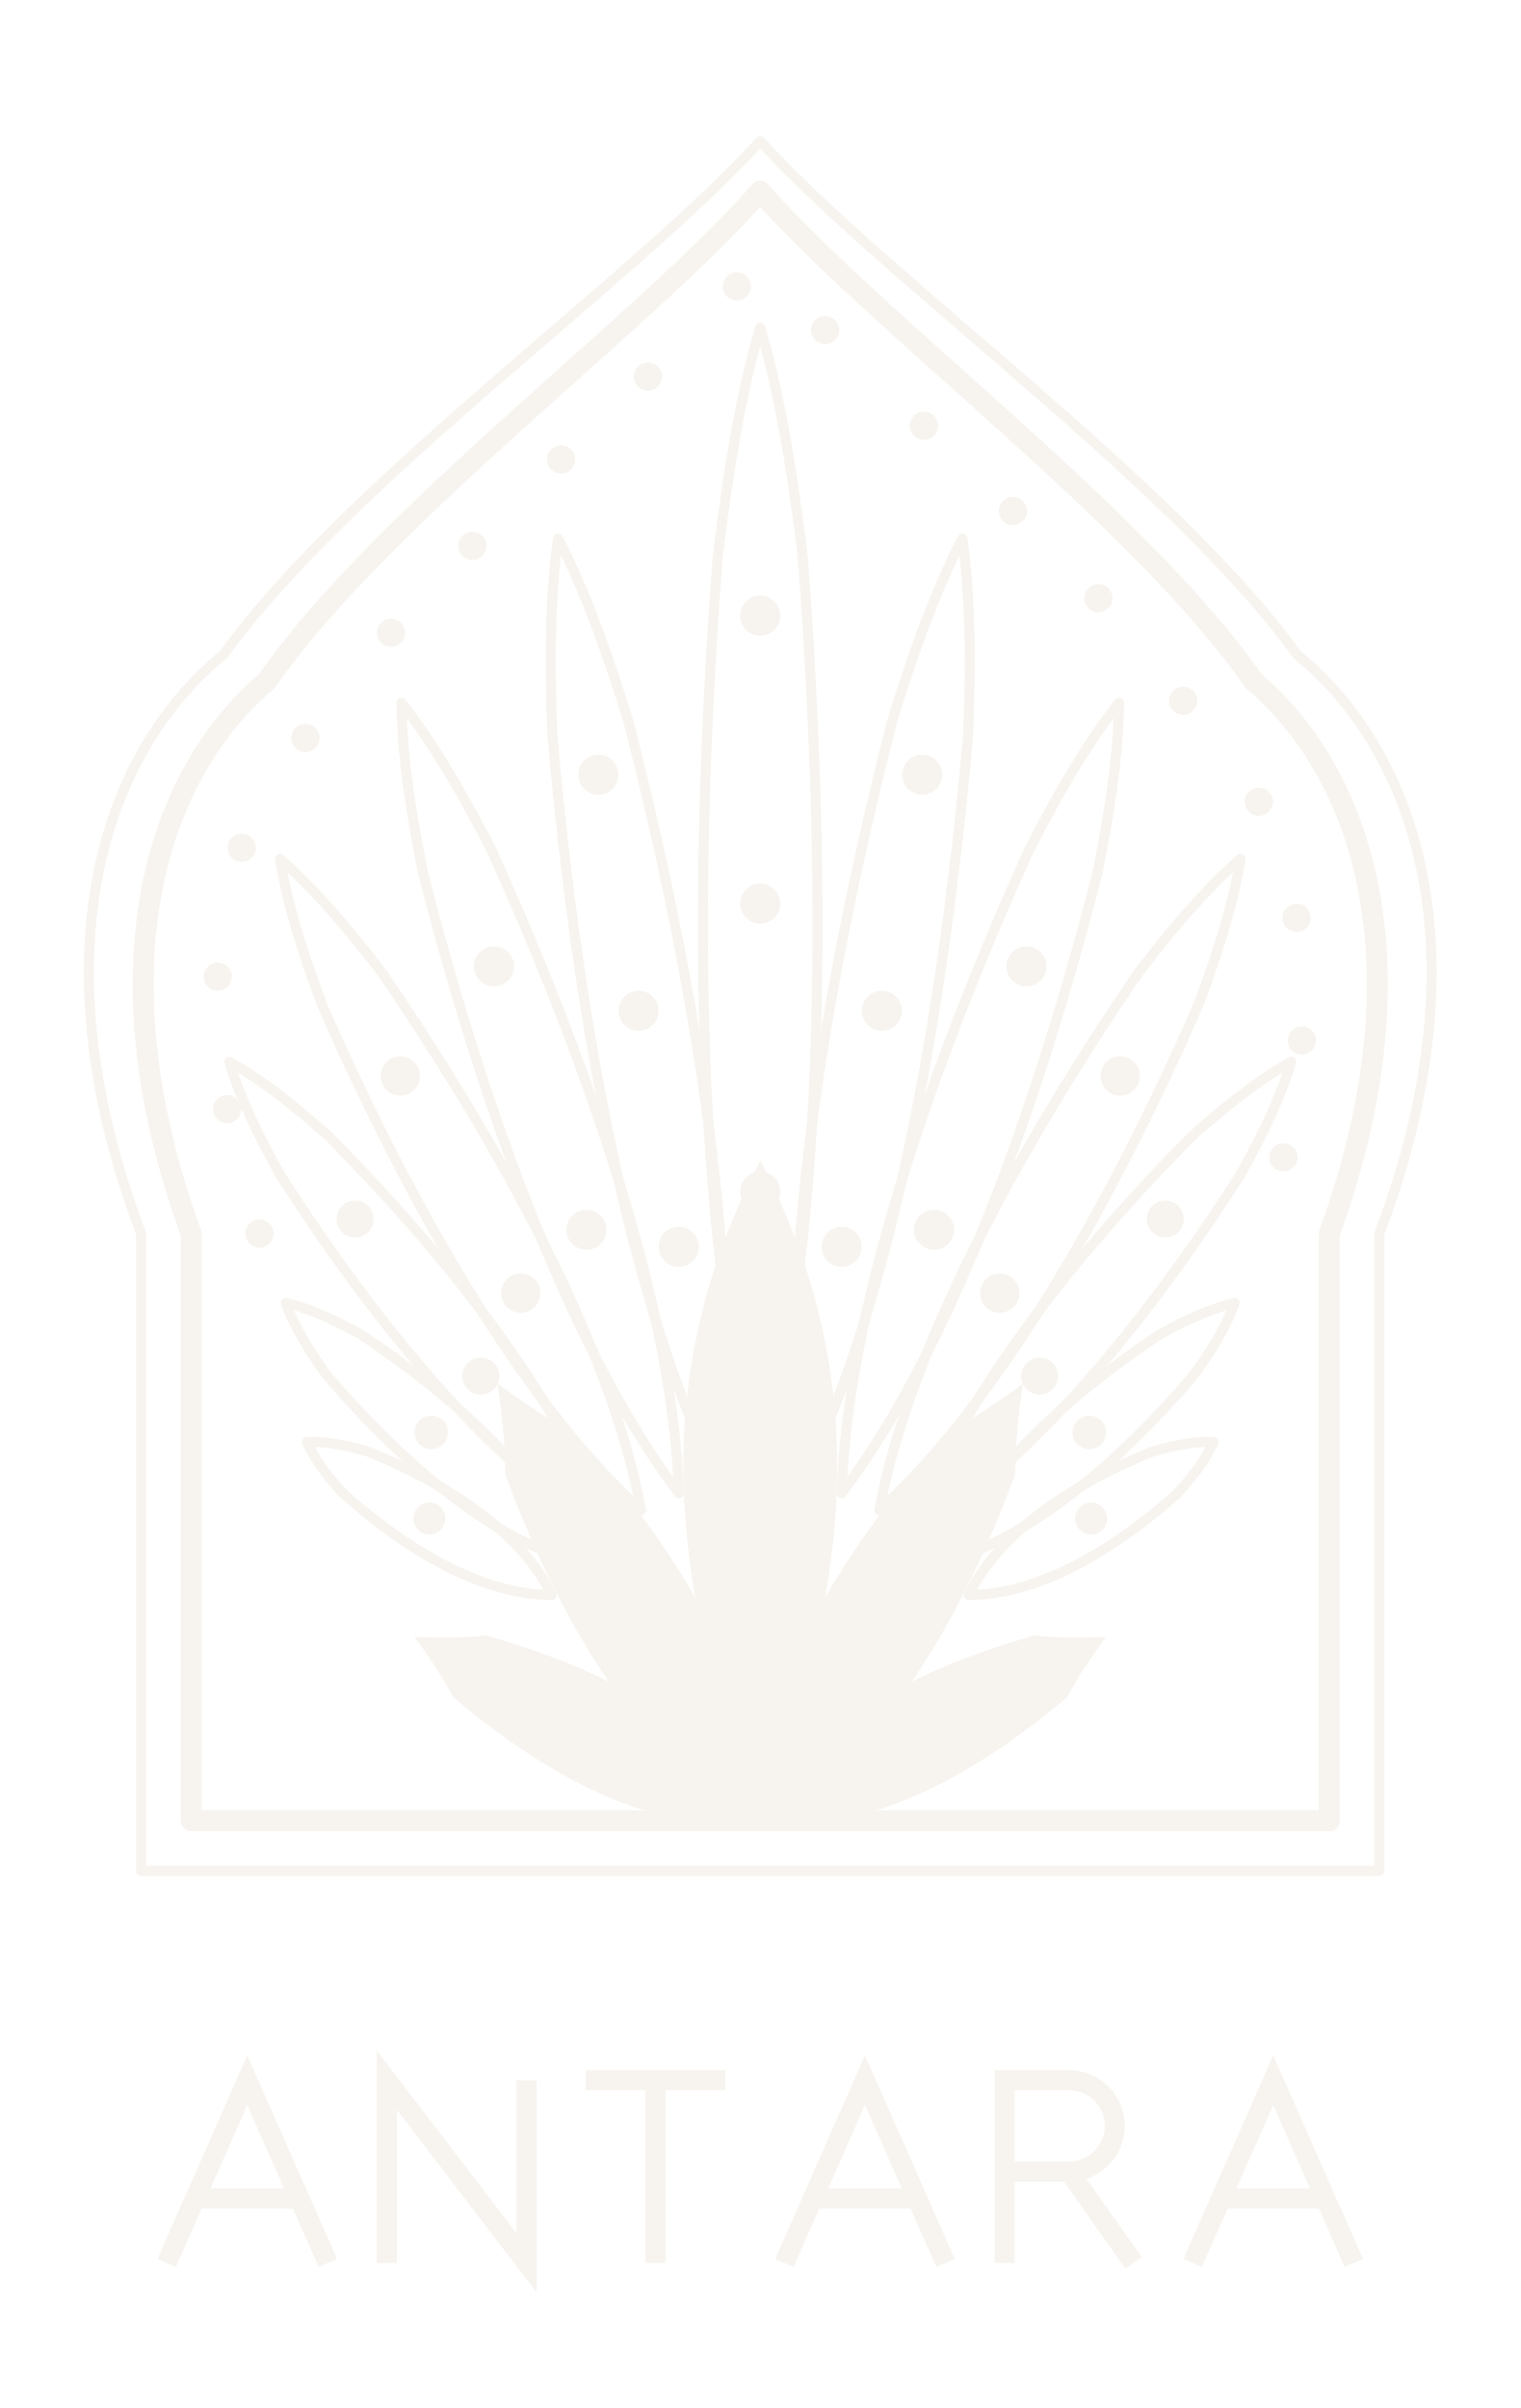
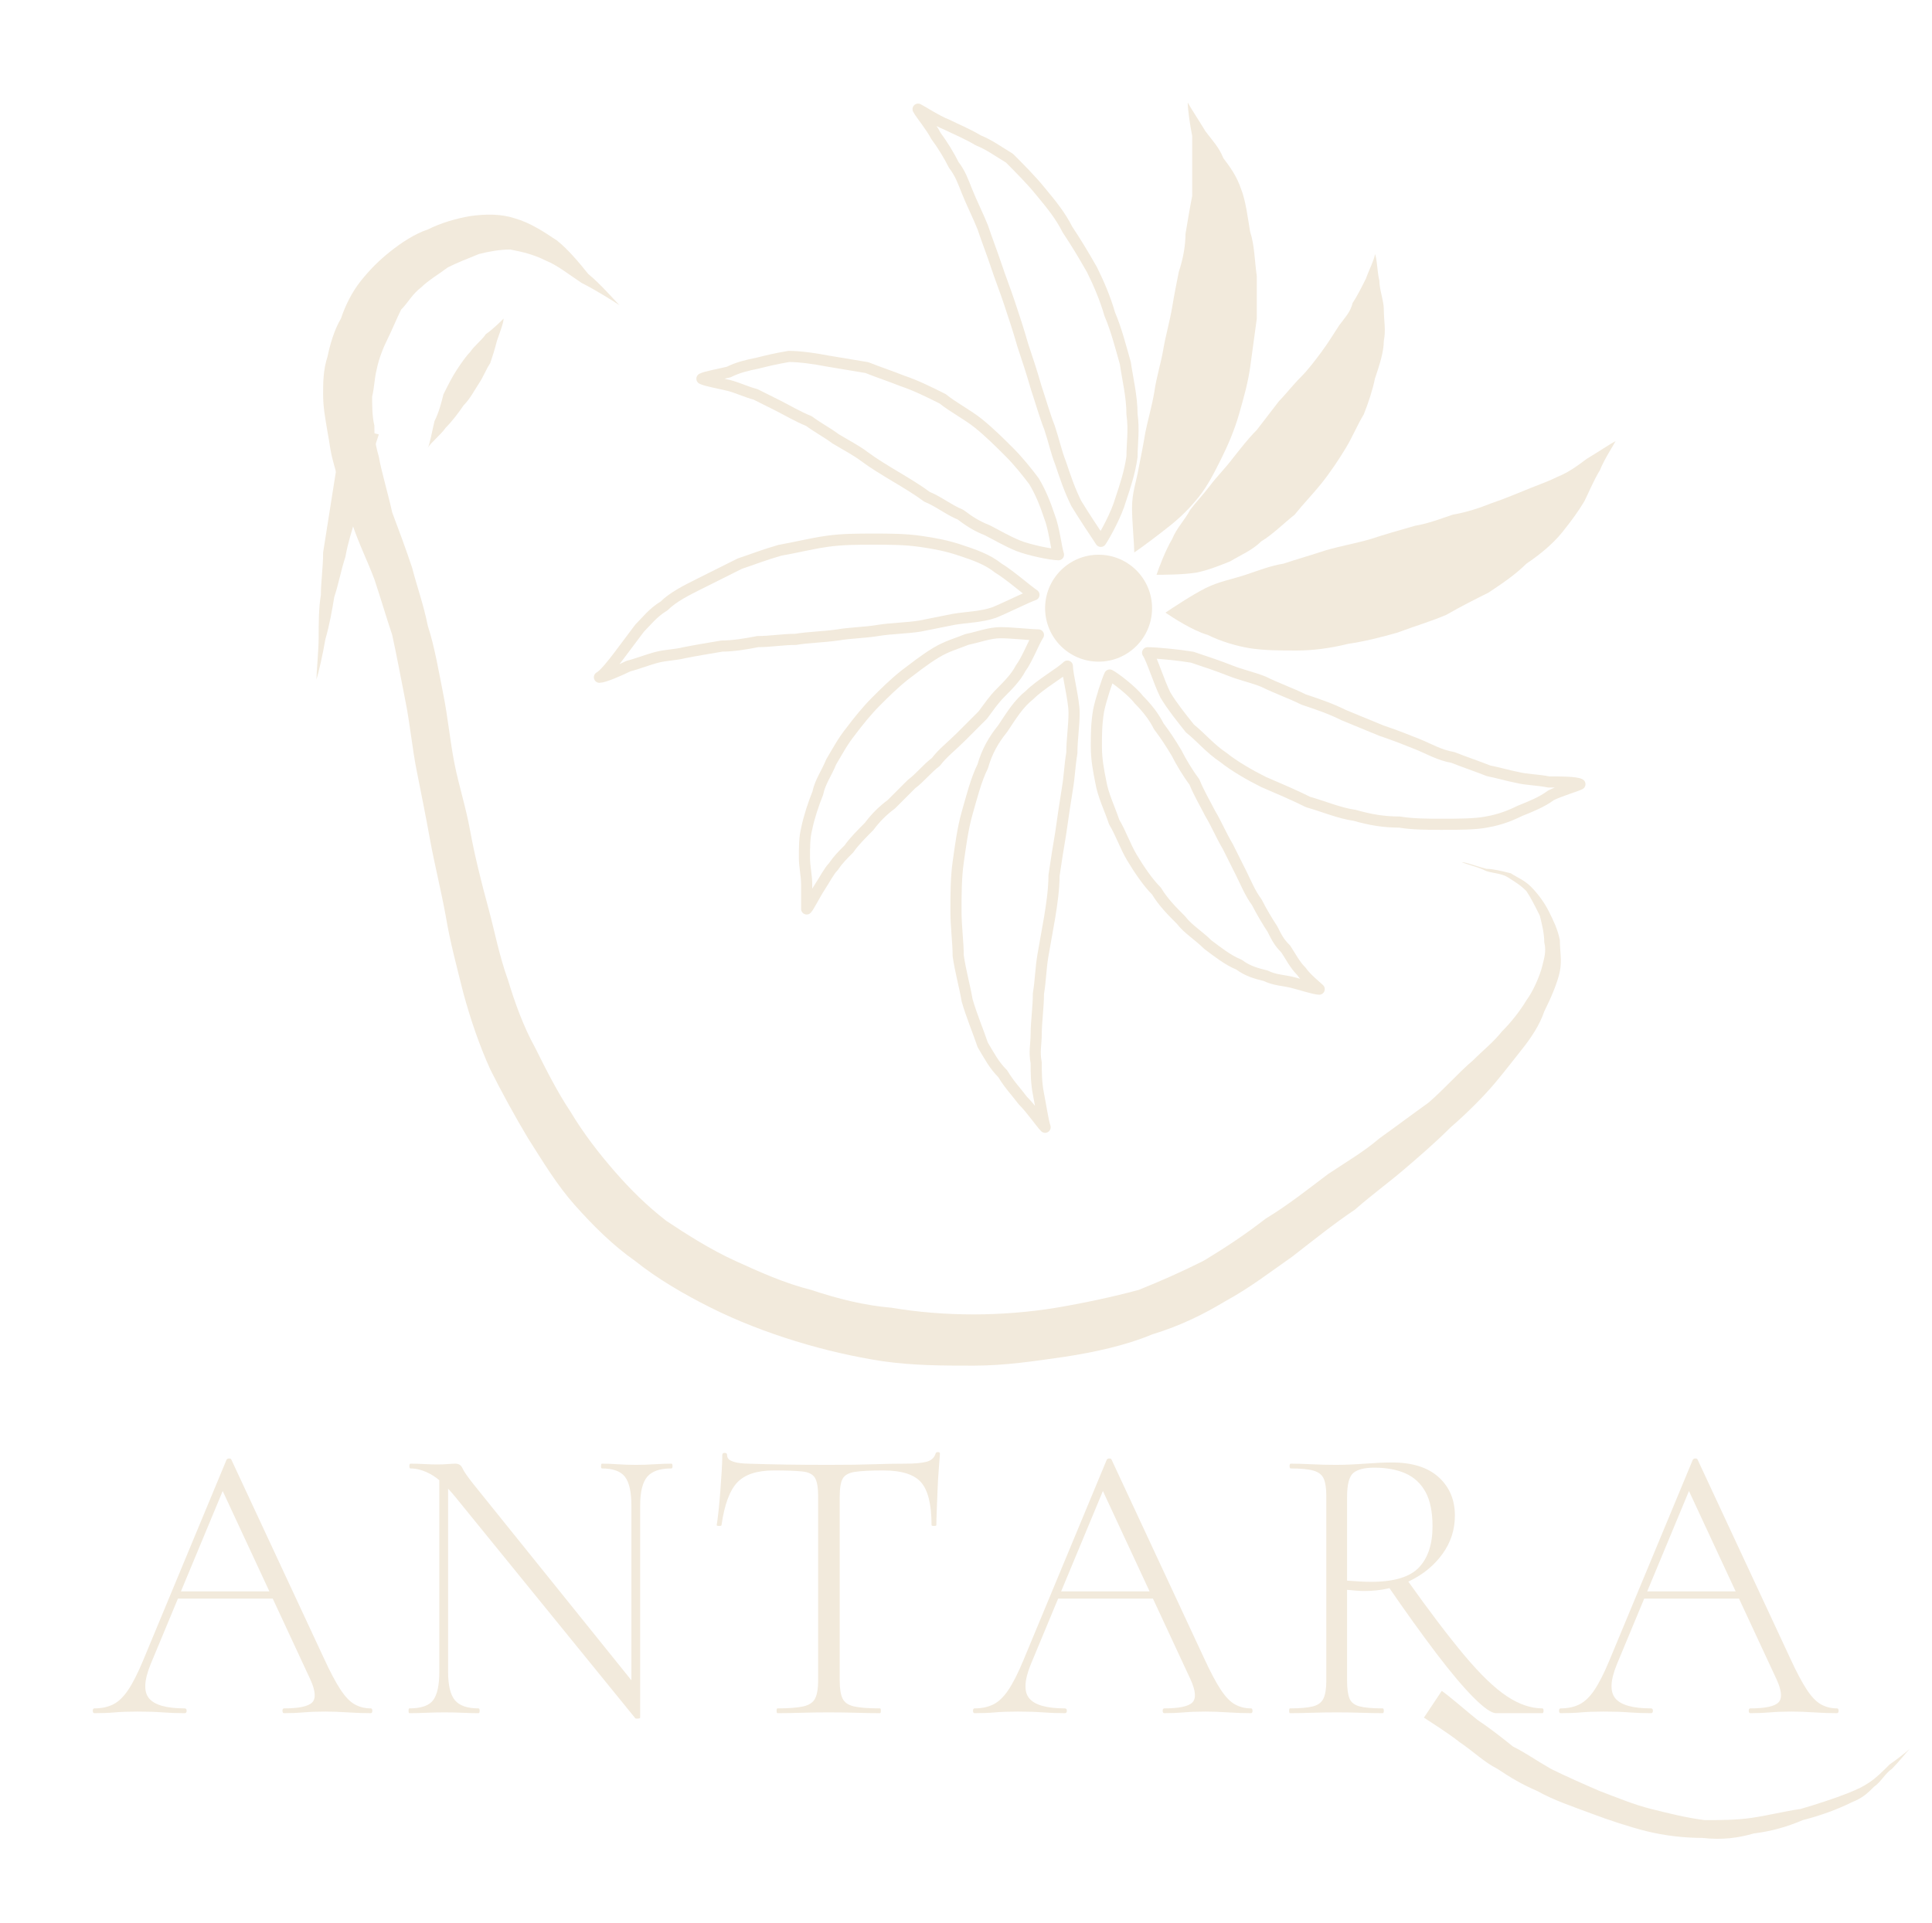
- <svg xmlns="http://www.w3.org/2000/svg" viewBox="13 -1 334 529" width="334" height="529" role="img" color="#F7F4EF" fill="none">
-   <g fill="none" stroke="currentColor" stroke-linejoin="round">
-     <path d="M 44,410 L 44,270 C 21.29,210 34.89,165 62.09,142.8 C 89.29,105 152.8,60 180,30 C 207.2,60 270.71,105 297.91,142.8 C 325.11,165 338.71,210 316,270 L 316,410 Z" stroke-width="2.2" />
-     <path d="M 55,399 L 55,270 C 34.12,212.75 46.62,169.81 71.62,148.63 C 96.62,112.56 155,69.62 180,41 C 205,69.62 263.38,112.56 288.38,148.63 C 313.38,169.81 325.88,212.75 305,270 L 305,399 Z" stroke-width="4.6" />
+ <svg xmlns="http://www.w3.org/2000/svg" viewBox="-138 -51 867 863" width="867" height="863" role="img" color="#F2EADC" fill="none">
+   <g fill="currentColor">
+     <path d="M 140,86 C 138,84 131,76 126,72 C 122,67 117,61 112,57 C 106,53 100,49 93,47 C 87,45 80,45 73,46 C 67,47 60,49 54,52 C 48,54 42,58 37,62 C 32,66 28,70 24,75 C 20,80 17,86 15,92 C 12,97 10,104 9,109 C 7,115 7,121 7,126 C 7,132 8,137 9,143 C 10,148 10,151 12,158 C 14,165 17,176 20,184 C 23,193 27,201 30,209 C 33,218 35,225 38,234 C 40,243 42,254 44,264 C 46,274 47,285 49,295 C 51,305 53,315 55,326 C 57,337 60,349 62,360 C 64,372 67,383 70,395 C 73,406 77,418 82,429 C 87,439 93,450 99,460 C 106,471 112,481 120,490 C 128,499 137,508 147,515 C 157,523 169,530 181,536 C 193,542 206,547 219,551 C 232,555 245,558 258,560 C 272,562 285,562 299,562 C 313,562 326,560 340,558 C 353,556 367,553 379,548 C 392,544 402,539 412,533 C 423,527 432,520 442,513 C 451,506 461,498 470,492 C 478,485 485,480 492,474 C 499,468 506,462 513,455 C 520,449 528,441 533,435 C 538,429 541,425 545,420 C 549,415 553,409 555,403 C 558,397 561,390 562,385 C 563,380 562,376 562,371 C 561,366 559,362 557,358 C 555,354 552,350 549,347 C 546,344 543,343 540,341 C 536,340 532,339 529,339 C 525,338 520,336 518,336 L 518,336 C 520,337 525,338 529,340 C 532,341 536,341 539,343 C 542,345 544,346 547,349 C 549,352 551,356 553,360 C 554,364 555,368 555,372 C 556,376 555,379 554,383 C 553,387 550,394 547,398 C 544,403 540,408 536,412 C 532,417 528,420 523,425 C 517,430 510,438 503,444 C 496,449 488,455 481,460 C 474,466 467,470 458,476 C 450,482 440,490 430,496 C 421,503 412,509 402,515 C 392,520 383,524 373,528 C 362,531 348,534 336,536 C 324,538 311,539 299,539 C 286,539 274,538 262,536 C 250,535 238,532 226,528 C 214,525 203,520 192,515 C 181,510 170,503 161,497 C 152,490 145,483 138,475 C 131,467 124,458 118,448 C 112,439 107,429 102,419 C 97,410 93,399 90,389 C 86,378 84,367 81,356 C 78,345 75,333 73,322 C 71,311 68,302 66,292 C 64,282 63,271 61,261 C 59,251 57,239 54,230 C 52,220 49,212 47,204 C 44,195 41,187 38,179 C 36,170 33,160 32,154 C 30,147 30,144 30,140 C 29,136 29,131 29,127 C 30,123 30,119 31,115 C 32,110 34,105 36,101 C 38,97 40,92 42,88 C 45,85 47,81 51,78 C 54,75 59,72 63,69 C 67,67 72,65 77,63 C 81,62 86,61 91,61 C 96,62 101,63 107,66 C 112,68 117,72 123,76 C 129,79 137,84 140,86 Z" />
+     <path d="M 16,140 C 16,143 14,153 13,159 C 12,165 11,172 10,178 C 9,184 8,191 7,197 C 7,204 6,210 6,216 C 5,222 5,229 5,235 C 5,241 4,251 4,254 L 4,254 C 5,251 7,242 8,236 C 10,229 11,223 12,217 C 14,211 15,205 17,199 C 18,193 20,187 22,180 C 23,174 25,168 27,162 C 28,156 31,147 32,144 Z" />
+     <path d="M 88,92 C 87,93 83,97 80,99 C 78,102 75,104 73,107 C 71,109 69,112 67,115 C 65,118 63,122 61,126 C 60,130 59,134 57,138 C 56,142 55,148 54,150 L 54,150 C 55,148 60,144 62,141 C 65,138 68,134 70,131 C 73,128 75,124 77,121 C 79,118 80,115 82,112 C 83,109 84,106 85,102 C 86,99 88,94 88,92 Z" />
+     <path d="M 385,224 C 388,226 397,232 404,234 C 410,237 417,239 423,240 C 430,241 436,241 444,241 C 451,241 459,240 467,238 C 474,237 482,235 489,233 C 497,230 504,228 511,225 C 518,221 524,218 530,215 C 536,211 542,207 547,202 C 553,198 559,193 563,188 C 567,183 570,179 573,174 C 575,170 577,165 580,160 C 582,155 586,149 587,147 L 587,147 C 585,148 579,152 574,155 C 570,158 566,161 561,163 C 557,165 554,166 549,168 C 544,170 537,173 531,175 C 526,177 520,179 514,180 C 508,182 503,184 497,185 C 490,187 483,189 477,191 C 470,193 464,194 457,196 C 451,198 444,200 438,202 C 432,203 427,205 421,207 C 415,209 409,210 403,213 C 397,216 388,222 385,224 Z" />
+     <path d="M 381,207 C 384,207 393,207 399,206 C 404,205 409,203 414,201 C 419,198 424,196 428,192 C 433,189 438,184 443,180 C 447,175 451,171 455,166 C 459,161 463,155 466,150 C 469,145 471,140 474,135 C 476,130 478,124 479,119 C 481,113 483,107 483,102 C 484,97 483,93 483,88 C 483,84 481,79 481,75 C 480,71 480,65 479,63 L 479,63 C 479,65 476,71 475,74 C 473,78 471,82 469,85 C 468,89 466,91 463,95 C 461,98 458,103 455,107 C 452,111 449,115 446,118 C 442,122 439,126 436,129 C 433,133 429,138 426,142 C 422,146 419,150 415,155 C 412,159 408,163 405,167 C 402,171 399,174 396,178 C 394,182 390,186 388,191 C 385,196 382,204 381,207 Z" />
+     <path d="M 371,197 C 374,195 382,189 387,185 C 392,181 396,177 400,172 C 404,167 407,161 410,155 C 413,149 416,142 418,135 C 420,128 422,121 423,114 C 424,107 425,99 426,92 C 426,85 426,79 426,73 C 425,66 425,59 423,53 C 422,47 421,39 419,34 C 417,28 414,24 411,20 C 409,15 406,12 403,8 C 400,3 396,-3 395,-5 L 395,-5 C 395,-2 396,5 397,10 C 397,14 397,19 397,24 C 397,28 397,32 397,37 C 396,42 395,48 394,54 C 394,59 393,65 391,71 C 390,76 389,81 388,87 C 387,93 385,100 384,106 C 383,112 381,118 380,125 C 379,131 377,138 376,143 C 375,149 374,154 373,159 C 372,165 370,170 370,177 C 370,183 371,193 371,197 Z" />
+     <circle cx="355" cy="222" r="24" />
  </g>
-   <g fill="none" stroke="currentColor" stroke-width="2.2" stroke-linejoin="round">
-     <path d="M 134.21,349.38 C 127.67,335.91 111.91,325.25 94.04,317.96 C 87.74,316.07 83.51,315.66 80.44,315.79 C 81.67,318.6 83.89,322.23 88.35,327.06 C 102.74,339.93 119.23,349.42 134.21,349.38 Z" />
-     <path d="M 139.66,342.1 C 132.64,324.27 113.98,306.65 92.44,292.27 C 84.8,287.99 79.59,286.12 75.78,285.26 C 77.09,288.93 79.54,293.89 84.68,300.98 C 101.47,320.71 121.13,337.2 139.66,342.1 Z" />
-     <path d="M 146.26,335.84 C 137.59,308.79 113.42,277.17 85.29,248.71 C 75.28,239.73 68.42,235.03 63.38,232.26 C 64.98,237.78 68.06,245.51 74.63,257.24 C 96.22,290.93 121.78,321.45 146.26,335.84 Z" />
-     <path d="M 153.82,330.77 C 147.66,296.77 124.71,253.38 96.91,212.68 C 86.87,199.54 79.79,192.24 74.51,187.69 C 75.57,194.58 78.01,204.45 83.83,219.93 C 103.61,265.08 128.25,307.53 153.82,330.77 Z" />
-     <path d="M 162.12,327.05 C 161.01,288.43 143.7,236 120.85,185.52 C 112.35,169 106.05,159.51 101.2,153.41 C 101.23,161.2 102.24,172.54 105.92,190.75 C 119.62,244.45 138.86,296.2 162.12,327.05 Z" />
-     <path d="M 170.93,324.77 C 176.25,281.17 166.73,218.75 151.01,157.39 C 144.79,137.11 139.7,125.16 135.6,117.33 C 134.32,126.08 133.48,139.03 134.32,160.24 C 139.8,223.34 151.48,285.39 170.93,324.77 Z" />
-     <path d="M 180,324 C 193.89,273.4 195.1,197.5 189.36,121.6 C 186.34,96.3 183.02,81.12 180,71 C 176.98,81.12 173.66,96.3 170.64,121.6 C 164.9,197.5 166.11,273.4 180,324 Z" />
-     <path d="M 189.07,324.77 C 208.52,285.39 220.2,223.34 225.68,160.24 C 226.52,139.03 225.68,126.08 224.4,117.33 C 220.3,125.16 215.21,137.11 208.99,157.39 C 193.27,218.75 183.75,281.17 189.07,324.77 Z" />
-     <path d="M 197.88,327.05 C 221.14,296.2 240.38,244.45 254.08,190.75 C 257.76,172.54 258.77,161.2 258.8,153.41 C 253.95,159.51 247.65,169 239.15,185.52 C 216.3,236 198.99,288.43 197.88,327.05 Z" />
-     <path d="M 206.18,330.77 C 231.75,307.53 256.39,265.08 276.17,219.93 C 281.99,204.45 284.43,194.58 285.49,187.69 C 280.21,192.24 273.13,199.54 263.09,212.68 C 235.29,253.38 212.34,296.77 206.18,330.77 Z" />
-     <path d="M 213.74,335.84 C 238.22,321.45 263.78,290.93 285.37,257.24 C 291.94,245.51 295.02,237.78 296.62,232.26 C 291.58,235.03 284.72,239.73 274.71,248.71 C 246.58,277.17 222.41,308.79 213.74,335.84 Z" />
-     <path d="M 220.34,342.1 C 238.87,337.2 258.53,320.71 275.32,300.98 C 280.46,293.89 282.91,288.93 284.22,285.26 C 280.41,286.12 275.2,287.99 267.56,292.27 C 246.02,306.65 227.36,324.27 220.34,342.1 Z" />
-     <path d="M 225.79,349.38 C 240.77,349.42 257.26,339.93 271.65,327.06 C 276.11,322.23 278.33,318.6 279.56,315.79 C 276.49,315.66 272.26,316.07 265.96,317.96 C 248.09,325.25 232.33,335.91 225.79,349.38 Z" />
+   <g fill="none" stroke="currentColor" stroke-width="5" stroke-linejoin="round">
+     <path d="M 356,192 C 358,189 363,180 365,173 C 367,167 369,161 370,154 C 370,148 371,142 370,135 C 370,127 368,119 367,112 C 365,105 363,97 360,90 C 358,83 355,76 352,70 C 348,63 345,58 341,52 C 338,46 334,41 329,35 C 325,30 319,24 315,20 C 310,17 306,14 301,12 C 296,9 291,7 287,5 C 282,3 276,-1 274,-2 L 274,-2 C 275,0 280,6 282,10 C 285,14 288,19 290,23 C 293,27 294,30 296,35 C 298,40 301,46 303,51 C 305,57 307,62 309,68 C 311,74 313,79 315,85 C 317,91 319,97 321,104 C 323,110 325,116 327,123 C 329,129 331,136 333,141 C 335,147 336,152 338,157 C 340,163 342,169 345,175 C 348,180 354,189 356,192 Z" />
+     <path d="M 337,198 C 336,195 335,186 333,181 C 331,175 329,170 326,165 C 323,161 319,156 315,152 C 311,148 306,143 301,139 C 296,135 290,132 285,128 C 279,125 273,122 267,120 C 262,118 256,116 251,114 C 245,113 239,112 233,111 C 228,110 221,109 216,109 C 210,110 206,111 202,112 C 197,113 193,114 189,116 C 185,117 179,118 177,119 L 177,119 C 179,120 185,121 189,122 C 193,123 197,125 201,126 C 205,128 207,129 211,131 C 215,133 220,136 225,138 C 229,141 233,143 237,146 C 242,149 246,151 250,154 C 254,157 259,160 264,163 C 269,166 274,169 278,172 C 283,174 288,178 293,180 C 297,183 300,185 305,187 C 309,189 314,192 319,194 C 324,196 334,198 337,198 Z" />
+     <path d="M 326,216 C 323,214 315,207 310,204 C 305,200 299,198 293,196 C 287,194 282,193 275,192 C 268,191 261,191 254,191 C 247,191 240,191 233,192 C 226,193 218,195 212,196 C 205,198 200,200 194,202 C 188,205 182,208 176,211 C 170,214 164,217 160,221 C 155,224 152,228 149,231 C 146,235 143,239 140,243 C 137,247 133,252 131,253 L 131,253 C 133,253 140,250 144,248 C 148,247 153,245 157,244 C 161,243 165,243 169,242 C 174,241 180,240 186,239 C 191,239 197,238 202,237 C 208,237 213,236 219,236 C 225,235 231,235 238,234 C 244,233 250,233 256,232 C 262,231 269,231 275,230 C 280,229 285,228 290,227 C 296,226 302,226 308,224 C 313,222 323,217 326,216 Z" />
+     <path d="M 328,234 C 325,234 316,233 311,233 C 306,233 301,235 296,236 C 291,238 287,239 282,242 C 277,245 272,249 268,252 C 263,256 259,260 255,264 C 251,268 247,273 244,277 C 240,282 238,286 235,291 C 233,296 230,300 229,305 C 227,310 225,316 224,321 C 223,325 223,329 223,334 C 223,338 224,342 224,346 C 224,350 224,355 224,357 L 224,357 C 225,356 228,350 230,347 C 232,344 234,340 236,338 C 238,335 240,333 243,330 C 245,327 249,323 252,320 C 255,316 258,313 262,310 C 265,307 268,304 271,301 C 275,298 278,294 282,291 C 285,287 289,284 293,280 C 296,277 300,273 303,270 C 306,266 308,263 311,260 C 314,257 318,253 320,249 C 323,245 326,237 328,234 Z" />
+     <path d="M 341,248 C 338,251 329,256 324,261 C 319,265 316,270 312,276 C 308,281 305,286 303,293 C 300,299 298,307 296,314 C 294,321 293,329 292,336 C 291,343 291,351 291,358 C 291,365 292,372 292,378 C 293,385 295,392 296,398 C 298,405 301,412 303,418 C 306,423 308,427 312,431 C 315,436 318,439 321,443 C 325,447 329,453 331,455 L 331,455 C 330,452 329,445 328,440 C 327,435 327,430 327,426 C 326,421 327,418 327,413 C 327,408 328,401 328,395 C 329,389 329,384 330,378 C 331,372 332,367 333,361 C 334,355 335,348 335,342 C 336,335 337,329 338,323 C 339,316 340,309 341,303 C 342,297 342,293 343,287 C 343,281 344,275 344,269 C 344,263 341,252 341,248 Z" />
+     <path d="M 360,252 C 359,254 356,263 355,268 C 354,274 354,279 354,284 C 354,290 355,295 356,300 C 357,306 360,312 362,318 C 365,323 367,329 370,334 C 373,339 377,345 381,349 C 384,354 388,358 392,362 C 395,366 400,369 404,373 C 408,376 413,380 418,382 C 422,385 426,386 430,387 C 434,389 438,389 442,390 C 446,391 452,393 454,393 L 454,393 C 453,392 448,388 446,385 C 443,382 441,378 439,375 C 436,372 435,370 433,366 C 431,363 428,358 426,354 C 423,350 421,345 419,341 C 417,337 415,333 413,329 C 410,324 408,319 405,314 C 403,310 400,305 398,300 C 395,296 392,291 390,287 C 387,282 385,279 382,275 C 380,271 377,267 373,263 C 370,259 362,253 360,252 Z" />
+     <path d="M 377,242 C 379,245 382,255 385,261 C 388,266 392,271 396,276 C 401,280 405,285 411,289 C 416,293 423,297 429,300 C 436,303 443,306 449,309 C 456,311 463,314 470,315 C 477,317 483,318 490,318 C 496,319 503,319 509,319 C 516,319 524,319 529,318 C 535,317 540,315 544,313 C 549,311 554,309 558,306 C 562,304 569,302 571,301 L 571,301 C 569,300 562,300 557,300 C 552,299 547,299 543,298 C 538,297 535,296 530,295 C 525,293 519,291 514,289 C 508,288 503,285 498,283 C 493,281 488,279 482,277 C 477,275 470,272 465,270 C 459,267 453,265 447,263 C 441,260 435,258 429,255 C 424,253 419,252 414,250 C 409,248 403,246 397,244 C 391,243 381,242 377,242 Z" />
  </g>
-   <g fill="currentColor">
-     <circle cx="107.32" cy="332.59" r="3.51" />
-     <circle cx="107.72" cy="313.68" r="3.68" />
-     <circle cx="118.63" cy="301.31" r="4.06" />
-     <circle cx="91.01" cy="266.79" r="4.06" />
-     <circle cx="127.38" cy="283.08" r="4.31" />
-     <circle cx="100.94" cy="235.38" r="4.31" />
-     <circle cx="141.82" cy="269.17" r="4.4" />
-     <circle cx="121.51" cy="211.29" r="4.4" />
-     <circle cx="162.1" cy="272.91" r="4.4" />
-     <circle cx="153.27" cy="221.05" r="4.4" />
-     <circle cx="144.43" cy="169.19" r="4.4" />
-     <circle cx="180" cy="260.75" r="4.4" />
-     <circle cx="180" cy="197.5" r="4.4" />
-     <circle cx="180" cy="134.25" r="4.4" />
-     <circle cx="197.9" cy="272.91" r="4.4" />
-     <circle cx="206.73" cy="221.05" r="4.4" />
-     <circle cx="215.57" cy="169.19" r="4.4" />
-     <circle cx="218.18" cy="269.17" r="4.4" />
-     <circle cx="238.49" cy="211.29" r="4.4" />
-     <circle cx="232.62" cy="283.08" r="4.31" />
-     <circle cx="259.06" cy="235.38" r="4.31" />
-     <circle cx="241.37" cy="301.31" r="4.06" />
-     <circle cx="268.99" cy="266.79" r="4.06" />
-     <circle cx="252.28" cy="313.68" r="3.68" />
-     <circle cx="252.68" cy="332.59" r="3.51" />
-   </g>
-   <g fill="currentColor">
-     <circle cx="70" cy="270" r="3.1" />
-     <circle cx="62.86" cy="242.66" r="3.1" />
-     <circle cx="60.83" cy="213.56" r="3.1" />
-     <circle cx="66.1" cy="185.25" r="3.1" />
-     <circle cx="80.09" cy="161.13" r="3.1" />
-     <circle cx="98.89" cy="138.02" r="3.1" />
-     <circle cx="116.76" cy="118.91" r="3.1" />
-     <circle cx="136.24" cy="99.93" r="3.1" />
-     <circle cx="155.32" cy="81.74" r="3.1" />
-     <circle cx="174.86" cy="61.93" r="3.1" />
-     <circle cx="194.26" cy="71.5" r="3.1" />
-     <circle cx="215.97" cy="92.52" r="3.1" />
-     <circle cx="235.52" cy="111.27" r="3.1" />
-     <circle cx="254.28" cy="130.41" r="3.1" />
-     <circle cx="272.9" cy="152.95" r="3.1" />
-     <circle cx="289.52" cy="175.13" r="3.1" />
-     <circle cx="297.82" cy="200.65" r="3.1" />
-     <circle cx="298.98" cy="227.58" r="3.1" />
-     <circle cx="294.92" cy="253.27" r="3.1" />
-   </g>
-   <path d="M 180,399 C 204.15,387.38 222.56,359.24 236,322.89 C 236.03,315.07 237.02,307.83 237.68,303 C 233.73,305.85 227.8,310.13 220.91,313.83 C 195.13,342.76 178.92,372.22 180,399 Z M 180,399 C 181.08,372.22 164.87,342.76 139.09,313.83 C 132.2,310.13 126.27,305.85 122.32,303 C 122.98,307.83 123.97,315.07 124,322.89 C 137.44,359.24 155.85,387.38 180,399 Z M 180,399 C 201.23,402.3 224.54,391.17 247.4,371.88 C 250.31,366.37 253.68,361.72 255.93,358.63 C 252.11,358.76 246.37,358.95 240.17,358.29 C 211.39,366.45 189.14,379.55 180,399 Z M 180,399 C 170.86,379.55 148.61,366.45 119.83,358.29 C 113.63,358.95 107.89,358.76 104.07,358.63 C 106.32,361.72 109.69,366.37 112.6,371.88 C 135.46,391.17 158.77,402.3 180,399 Z M 180,254 C 156,300 159,345 180,399 C 201,345 204,300 180,254 Z" fill="currentColor" />
-   <g transform="translate(49.61 456) scale(1.18)" fill="none" stroke="currentColor" stroke-width="3.73" stroke-linecap="butt" stroke-linejoin="miter">
-     <path d="M 0,34 L 15,0 L 30,34 M 5.29,22 L 24.71,22" />
-     <path d="M 41,34 L 41,0 L 67,34 L 67,0" />
-     <path d="M 78,0 L 104,0 M 91,0 L 91,34" />
-     <path d="M 115,34 L 130,0 L 145,34 M 120.29,22 L 139.71,22" />
-     <path d="M 156,34 L 156,0 L 168,0 A 8.5 8.5 0 0 1 168,17 L 156,17 M 168,17 L 180,34" />
-     <path d="M 191,34 L 206,0 L 221,34 M 196.29,22 L 215.71,22" />
+   <g transform="translate(-96 718)">
+     <g fill="currentColor">
+       <path transform="translate(0 0) scale(0.1792 -0.1792)" d="M200 287 209 305H468L475 287ZM694 12Q698 12 698.0 6.0Q698 0 694 0Q666 0 636.5 2.0Q607 4 580 4Q549 4 526.5 2.0Q504 0 477 0Q473 0 473.0 6.0Q473 12 477 12Q533 12 547.5 27.0Q562 42 543 84L317 570L336 587L143 123Q118 62 139.0 37.0Q160 12 228 12Q233 12 233.0 6.0Q233 0 228 0Q198 0 173.0 2.0Q148 4 110 4Q75 4 53.5 2.0Q32 0 2 0Q-2 0 -2.0 6.0Q-2 12 2 12Q29 12 49.0 22.0Q69 32 86.5 58.0Q104 84 124 132L333 635Q335 638 339.5 638.0Q344 638 345 635L577 137Q600 87 618.0 59.5Q636 32 654.0 22.0Q672 12 694 12Z" />
+       <path transform="translate(134 0) scale(0.1792 -0.1792)" d="M118 104V602L140 600V104Q140 53 157.0 32.5Q174 12 216 12Q219 12 219.0 6.0Q219 0 216 0Q197 0 176.5 1.0Q156 2 131 2Q107 2 85.0 1.0Q63 0 43 0Q41 0 41.0 6.0Q41 12 43 12Q87 12 102.5 32.5Q118 53 118 104ZM621 -11Q621 -13 616.0 -13.5Q611 -14 609 -13L157 543Q123 584 96.5 598.5Q70 613 46 613Q43 613 43.0 619.0Q43 625 46 625Q63 625 81.0 624.0Q99 623 113 623Q127 623 139.5 624.0Q152 625 158 625Q171 625 176.0 613.5Q181 602 204 573L613 65ZM621 520V-11L599 20V520Q599 571 583.0 592.0Q567 613 525 613Q523 613 523.0 619.0Q523 625 525 625Q545 625 565.5 623.5Q586 622 611 622Q634 622 657.0 623.5Q680 625 699 625Q702 625 702.0 619.0Q702 613 699 613Q656 613 638.5 592.0Q621 571 621 520Z" />
+       <path transform="translate(273 0) scale(0.1792 -0.1792)" d="M180 608Q117 608 88.5 578.0Q60 548 49 471Q49 469 43.0 469.0Q37 469 37 471Q39 483 41.5 506.0Q44 529 46.0 555.5Q48 582 49.5 606.5Q51 631 51 647Q51 652 57.0 652.0Q63 652 63 647Q63 637 72.5 632.5Q82 628 94.5 626.5Q107 625 116 625Q202 622 317 622Q388 622 429.5 623.5Q471 625 510 625Q543 625 561.5 629.5Q580 634 585 650Q586 654 591.0 654.0Q596 654 596 650Q595 635 593.0 610.0Q591 585 590.0 557.5Q589 530 588.0 506.5Q587 483 587 471Q587 469 581.0 469.0Q575 469 575 471Q575 548 549.0 578.0Q523 608 454 608Q407 608 383.5 604.5Q360 601 352.5 587.5Q345 574 345 542V81Q345 52 352.0 37.0Q359 22 380.5 17.0Q402 12 446 12Q448 12 448.0 6.0Q448 0 446 0Q420 0 387.5 1.0Q355 2 317 2Q281 2 248.5 1.0Q216 0 189 0Q187 0 187.0 6.0Q187 12 189 12Q232 12 254.0 17.0Q276 22 283.5 37.0Q291 52 291 81V544Q291 576 283.0 589.5Q275 603 251.0 605.5Q227 608 180 608Z" />
+       <path transform="translate(395 0) scale(0.1792 -0.1792)" d="M200 287 209 305H468L475 287ZM694 12Q698 12 698.0 6.0Q698 0 694 0Q666 0 636.5 2.0Q607 4 580 4Q549 4 526.5 2.0Q504 0 477 0Q473 0 473.0 6.0Q473 12 477 12Q533 12 547.5 27.0Q562 42 543 84L317 570L336 587L143 123Q118 62 139.0 37.0Q160 12 228 12Q233 12 233.0 6.0Q233 0 228 0Q198 0 173.0 2.0Q148 4 110 4Q75 4 53.5 2.0Q32 0 2 0Q-2 0 -2.0 6.0Q-2 12 2 12Q29 12 49.0 22.0Q69 32 86.5 58.0Q104 84 124 132L333 635Q335 638 339.5 638.0Q344 638 345 635L577 137Q600 87 618.0 59.5Q636 32 654.0 22.0Q672 12 694 12Z" />
+       <path transform="translate(529 0) scale(0.1792 -0.1792)" d="M560 0Q543 0 504.0 39.0Q465 78 410.0 150.5Q355 223 287 322L335 337Q421 216 481.0 144.5Q541 73 587.0 42.5Q633 12 676 12Q679 12 679.0 6.0Q679 0 676 0Q631 0 602.5 0.0Q574 0 560 0ZM299 628Q376 628 416.5 591.0Q457 554 457 495Q457 442 426.0 399.0Q395 356 343.5 331.0Q292 306 230 306Q221 306 209.0 307.0Q197 308 187 309V81Q187 52 193.0 37.0Q199 22 218.5 17.0Q238 12 276 12Q279 12 279.0 6.0Q279 0 276 0Q252 0 223.5 1.0Q195 2 160 2Q128 2 98.0 1.0Q68 0 44 0Q42 0 42.0 6.0Q42 12 44 12Q82 12 101.5 17.0Q121 22 128.0 37.0Q135 52 135 81V544Q135 573 128.5 587.5Q122 602 103.0 607.5Q84 613 46 613Q43 613 43.0 619.0Q43 625 46 625Q69 625 98.5 623.5Q128 622 160 622Q191 622 232.0 625.0Q273 628 299 628ZM401 468Q401 522 383.5 554.0Q366 586 333.5 600.5Q301 615 255 615Q219 615 203.0 602.0Q187 589 187 542V332Q201 331 217.5 330.0Q234 329 247 329Q333 329 367.0 365.0Q401 401 401 468Z" />
+       <path transform="translate(658 0) scale(0.1792 -0.1792)" d="M200 287 209 305H468L475 287ZM694 12Q698 12 698.0 6.0Q698 0 694 0Q666 0 636.5 2.0Q607 4 580 4Q549 4 526.5 2.0Q504 0 477 0Q473 0 473.0 6.0Q473 12 477 12Q533 12 547.5 27.0Q562 42 543 84L317 570L336 587L143 123Q118 62 139.0 37.0Q160 12 228 12Q233 12 233.0 6.0Q233 0 228 0Q198 0 173.0 2.0Q148 4 110 4Q75 4 53.5 2.0Q32 0 2 0Q-2 0 -2.0 6.0Q-2 12 2 12Q29 12 49.0 22.0Q69 32 86.5 58.0Q104 84 124 132L333 635Q335 638 339.5 638.0Q344 638 345 635L577 137Q600 87 618.0 59.5Q636 32 654.0 22.0Q672 12 694 12Z" />
+       <path d="M 597,2 C 600,4 608,9 613,13 C 619,17 624,22 630,25 C 636,29 641,32 648,35 C 655,39 664,42 672,45 C 680,48 689,51 697,53 C 705,55 714,56 722,56 C 731,57 738,56 745,54 C 753,53 760,51 767,48 C 775,46 783,43 789,40 C 794,38 796,36 799,33 C 802,31 804,27 807,25 C 810,22 814,17 815,16 L 815,16 C 814,17 809,21 806,23 C 803,26 800,29 797,31 C 794,33 792,34 787,36 C 782,38 773,41 766,43 C 759,44 751,46 744,47 C 737,48 730,48 723,48 C 715,47 707,45 699,43 C 691,41 684,38 676,35 C 669,32 660,28 654,25 C 647,21 643,18 637,15 C 632,11 627,7 621,3 C 616,-1 608,-8 605,-10 Z" />
+     </g>
  </g>
</svg>
